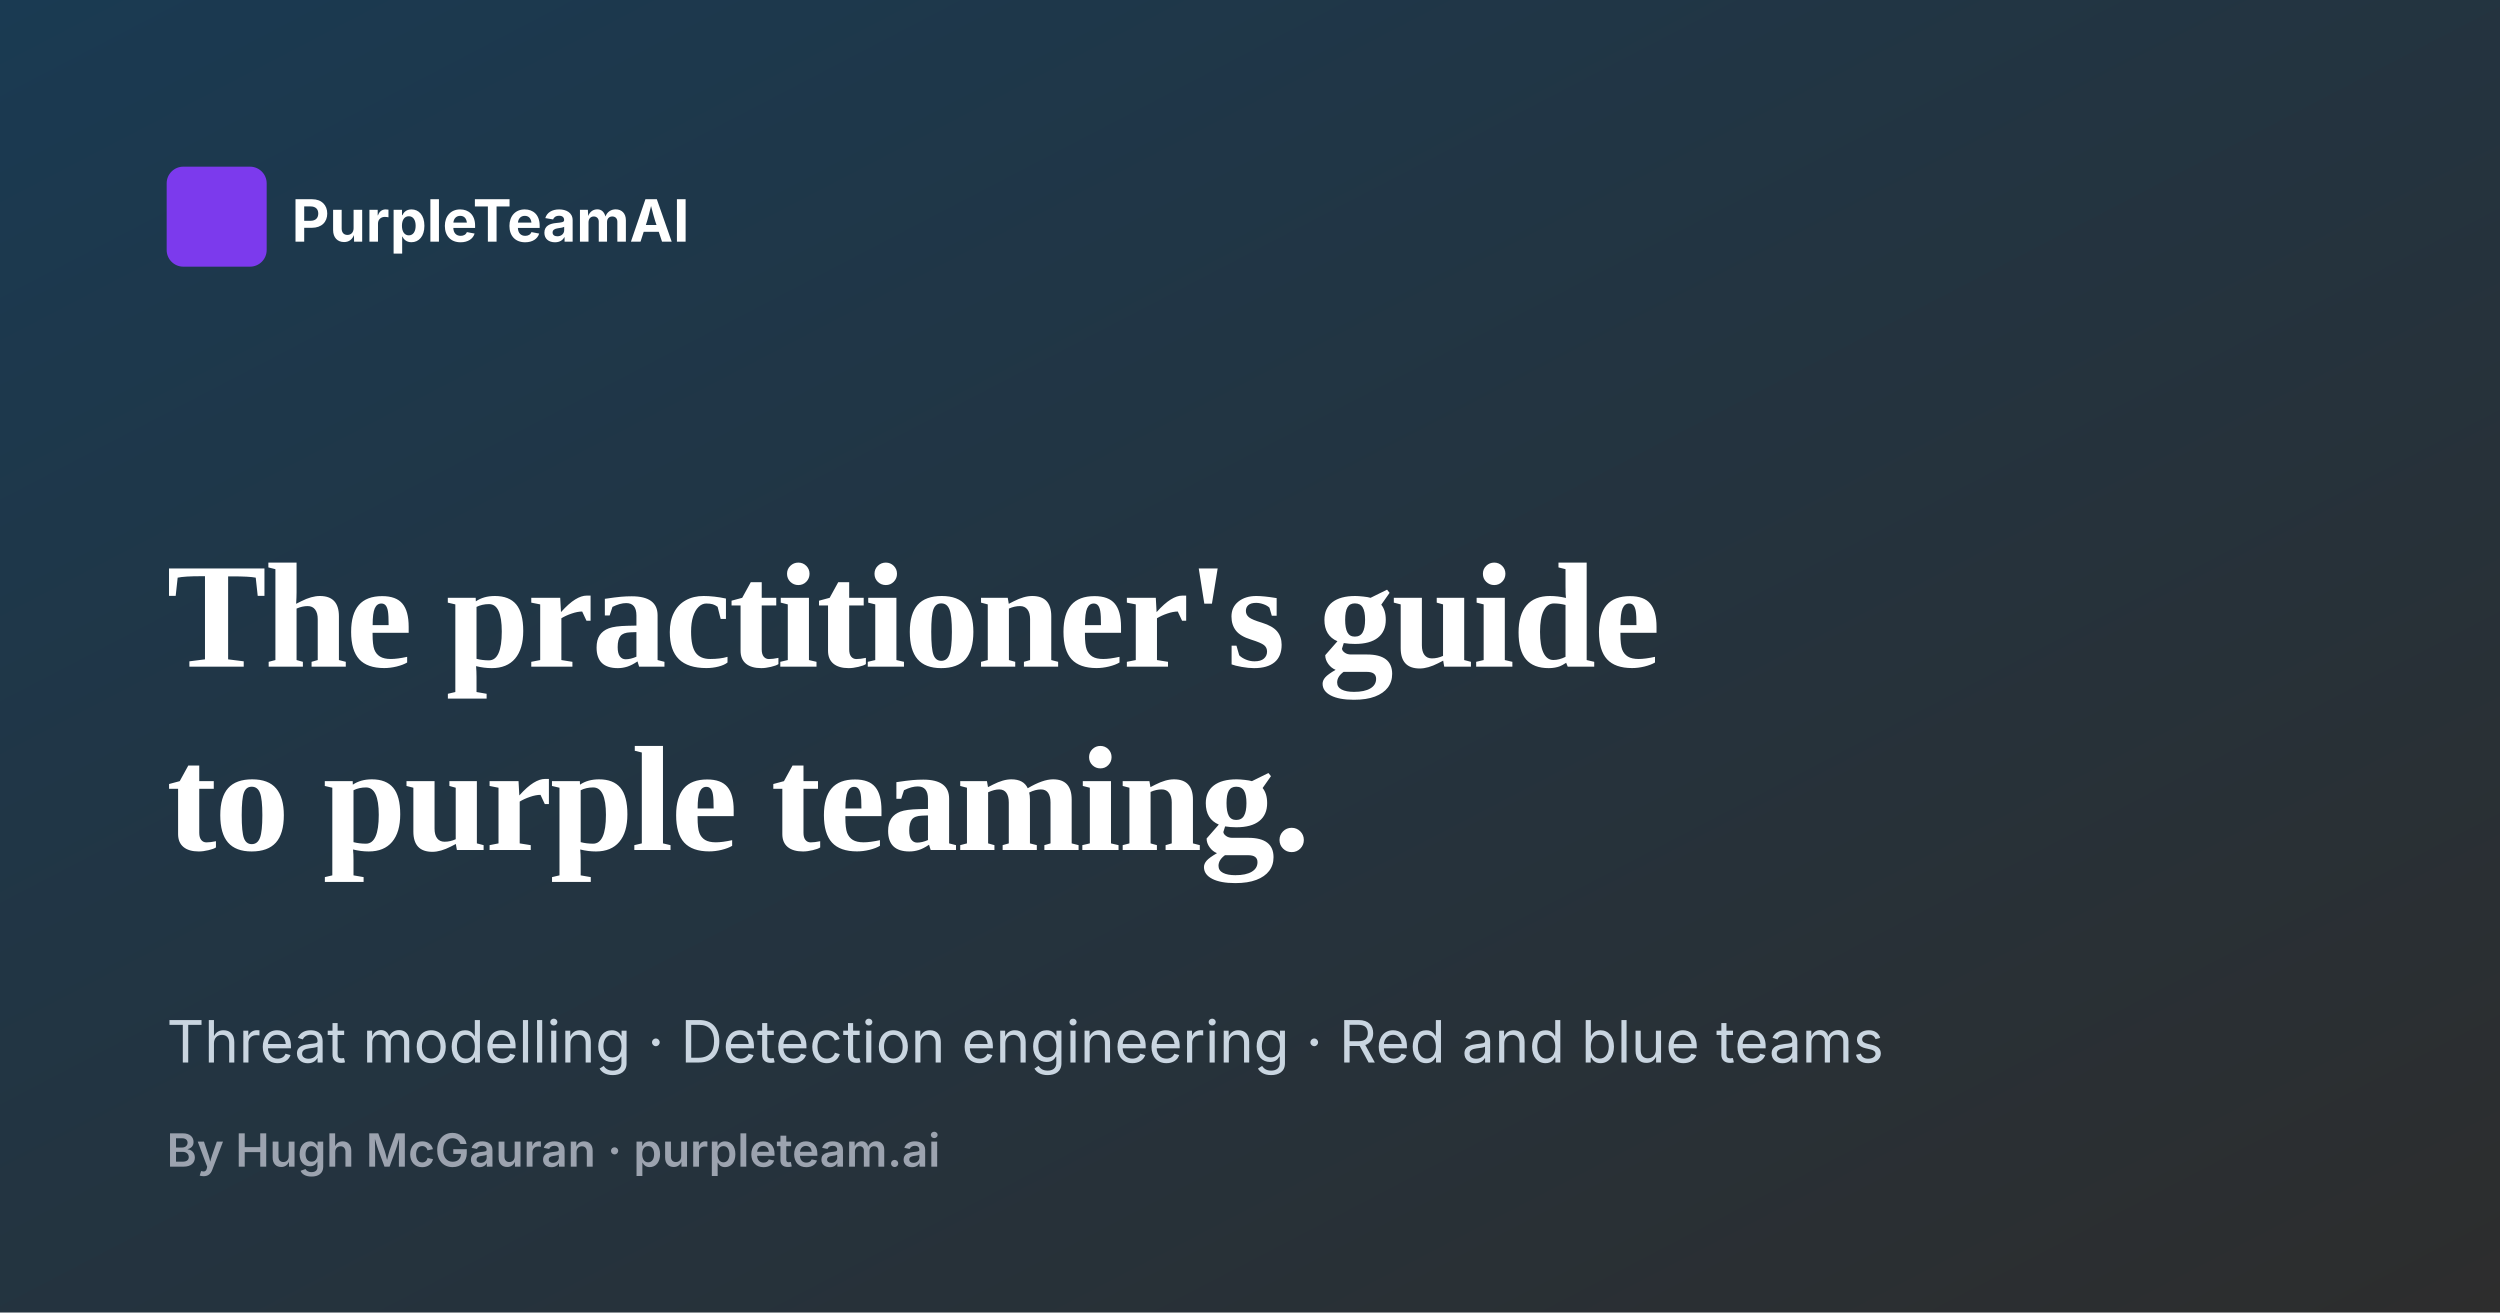
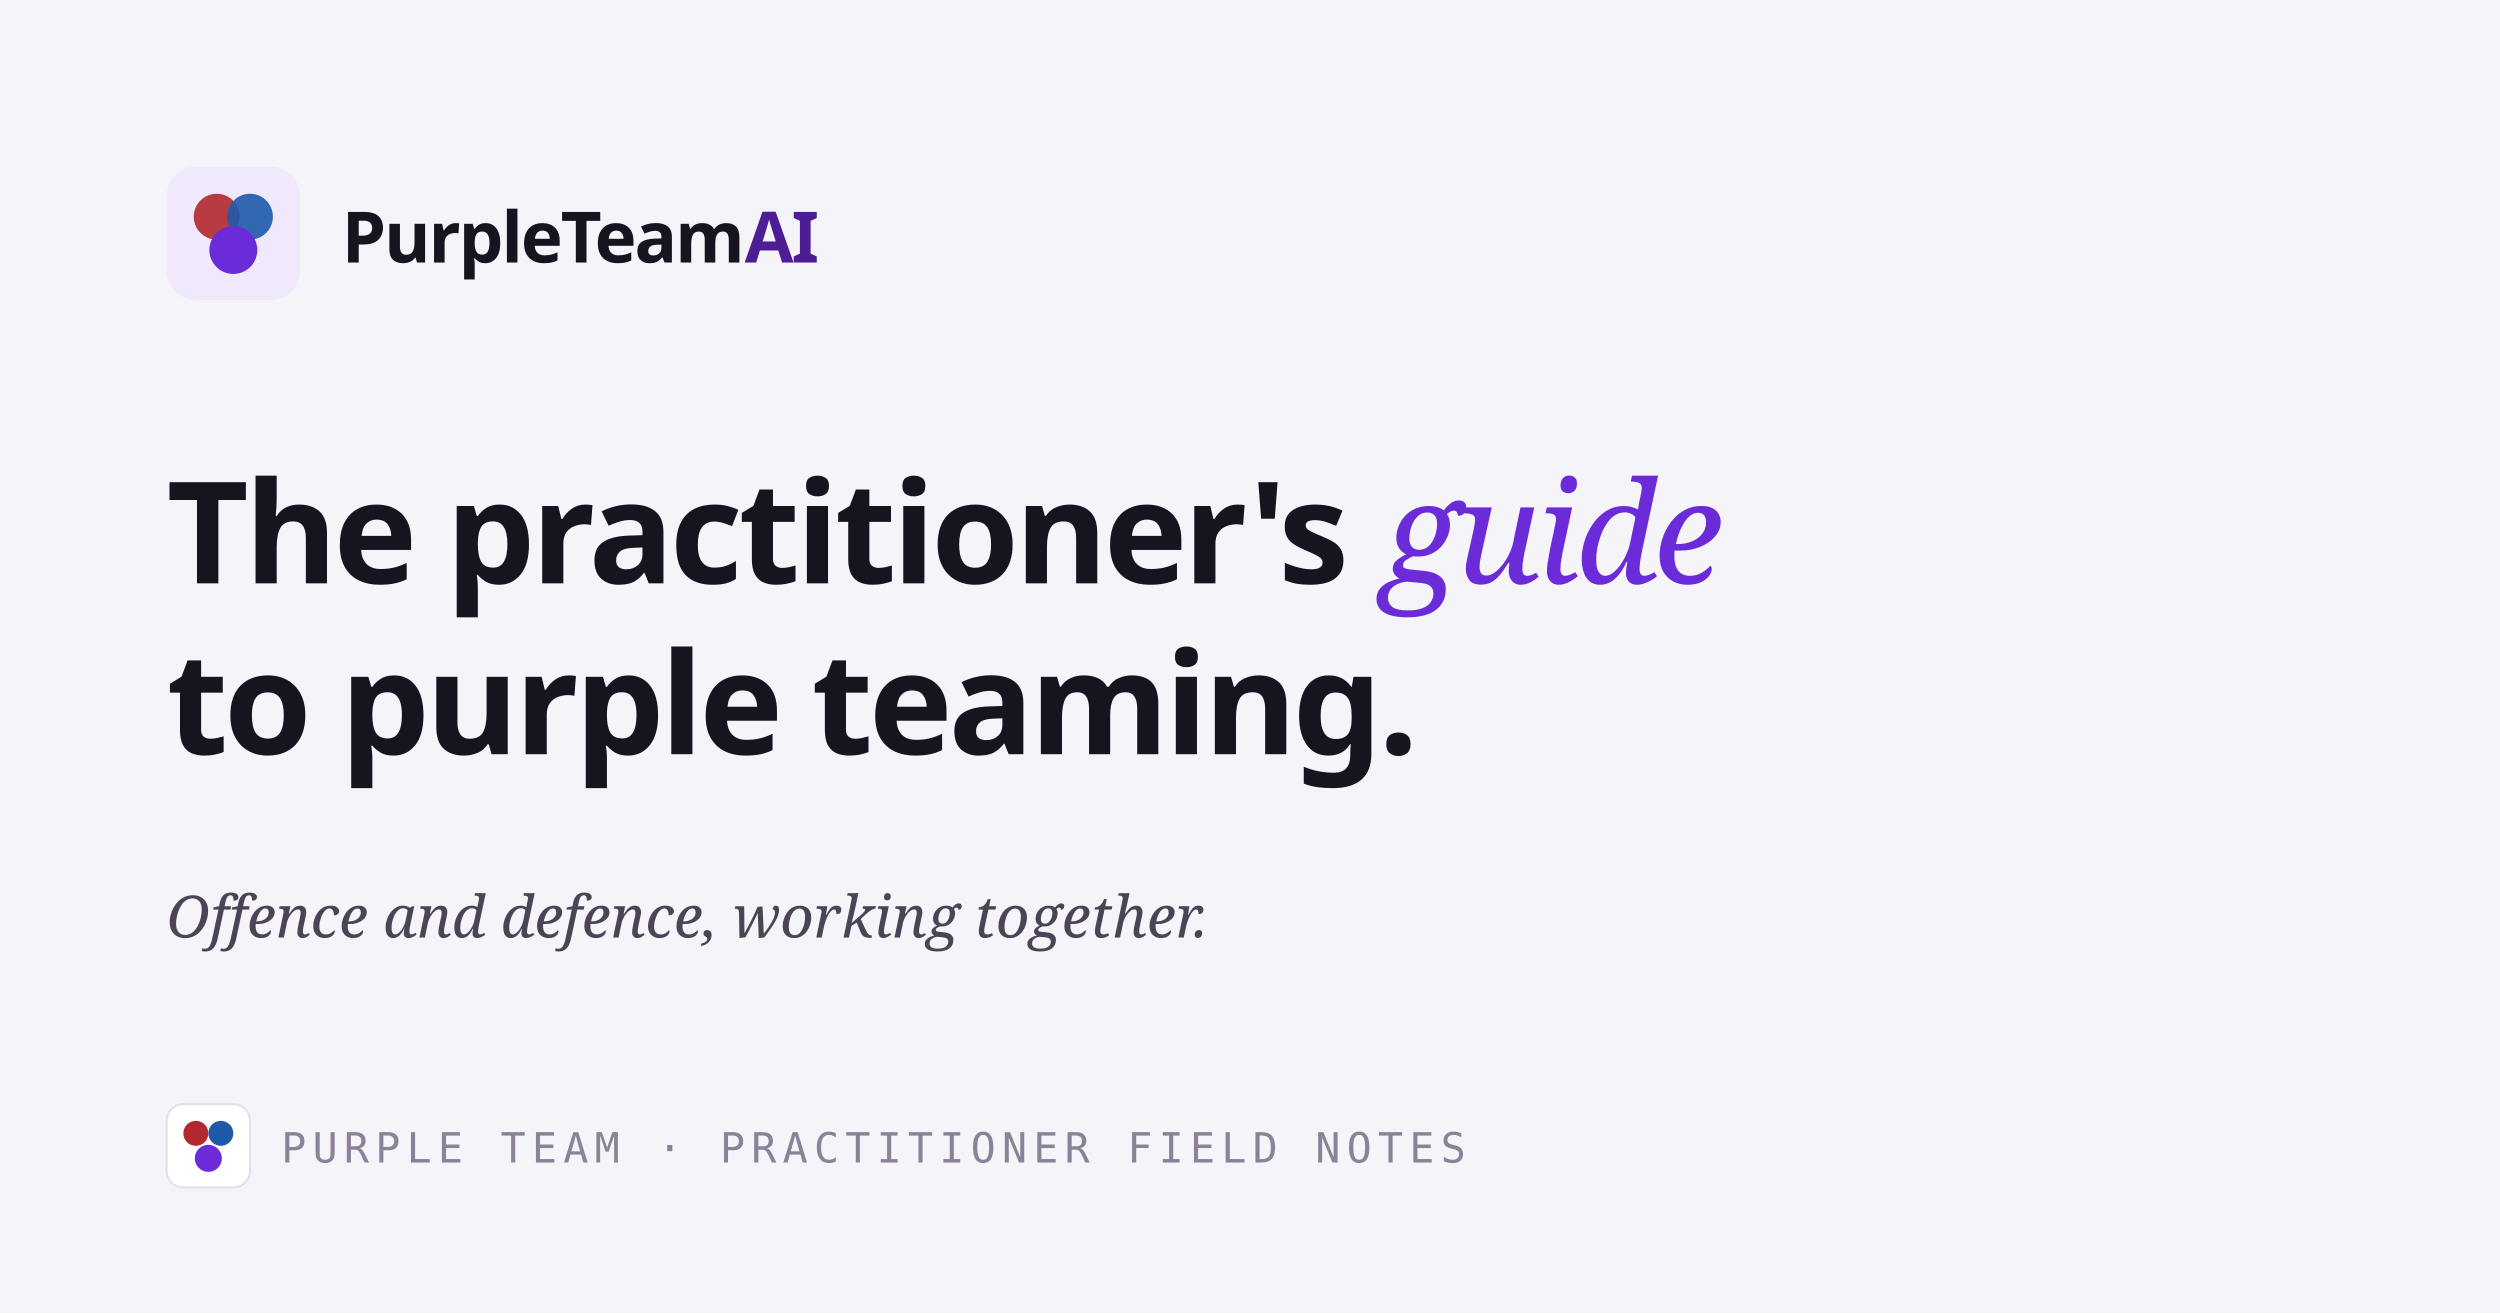
<svg xmlns="http://www.w3.org/2000/svg" viewBox="0 0 1200 630">
-   <defs>
-     <linearGradient id="bg" x1="0" y1="0" x2="1" y2="1">
-       <stop offset="0%" stop-color="#1a3a52" />
-       <stop offset="100%" stop-color="#2d2d2d" />
-     </linearGradient>
-   </defs>
-   <rect width="1200" height="630" fill="url(#bg)" />
+   <rect width="1200" height="630" fill="#F5F4F8" />
  <g transform="translate(80, 80)">
-     <rect x="0" y="0" width="48" height="48" rx="8" fill="#7c3aed" />
-     <text x="60" y="36" font-family="Inter, system-ui, sans-serif" font-size="28" font-weight="700" fill="#ffffff">PurpleTeamAI</text>
+     <rect x="0" y="0" width="64" height="64" rx="14" fill="#EFE9FB" />
+     <circle cx="24" cy="24" r="11" fill="#B3282E" opacity=".9" />
+     <circle cx="40" cy="24" r="11" fill="#1E5AA8" opacity=".9" />
+     <circle cx="32" cy="40" r="11.5" fill="#6C2BD9" />
+     <text x="84" y="46" font-family="Bricolage Grotesque, sans-serif" font-size="34" font-weight="800" fill="#17131F" letter-spacing="-1">PurpleTeam<tspan fill="#4C1D95">AI</tspan>
+     </text>
  </g>
-   <text x="80" y="320" font-family="Source Serif 4, Georgia, serif" font-size="72" font-weight="600" fill="#ffffff" letter-spacing="-1">The practitioner's guide</text>
-   <text x="80" y="408" font-family="Source Serif 4, Georgia, serif" font-size="72" font-weight="600" fill="#ffffff" letter-spacing="-1">to purple teaming.</text>
-   <text x="80" y="510" font-family="Inter, system-ui, sans-serif" font-size="28" fill="#c9d5e0">Threat modelling · Detection engineering · Red and blue teams</text>
-   <text x="80" y="560" font-family="Inter, system-ui, sans-serif" font-size="22" font-weight="600" fill="#9ca3af">By Hugh McGauran · purpleteam.ai</text>
+   <text x="80" y="280" font-family="Bricolage Grotesque, sans-serif" font-size="68" font-weight="800" fill="#17131F" letter-spacing="-2">The practitioner's <tspan font-family="Newsreader, Georgia, serif" font-style="italic" font-weight="500" fill="#6C2BD9">guide</tspan>
+   </text>
+   <text x="80" y="362" font-family="Bricolage Grotesque, sans-serif" font-size="68" font-weight="800" fill="#17131F" letter-spacing="-2">to purple teaming.</text>
+   <text x="80" y="450" font-family="Newsreader, Georgia, serif" font-size="28" font-style="italic" fill="#4B4457">Offence and defence, working together.</text>
+   <g transform="translate(80, 530)">
+     <rect x="0" y="0" width="40" height="40" rx="8" fill="#FFFFFF" stroke="#E4E0EB" />
+     <circle cx="14" cy="14" r="6" fill="#B3282E" />
+     <circle cx="26" cy="14" r="6" fill="#1E5AA8" />
+     <circle cx="20" cy="26" r="6.5" fill="#6C2BD9" />
+   </g>
+   <text x="135" y="558" font-family="IBM Plex Mono, monospace" font-size="20" font-weight="500" letter-spacing="3" fill="#8A8298">PURPLE TEAM · PRACTITIONER FIELD NOTES</text>
</svg>
